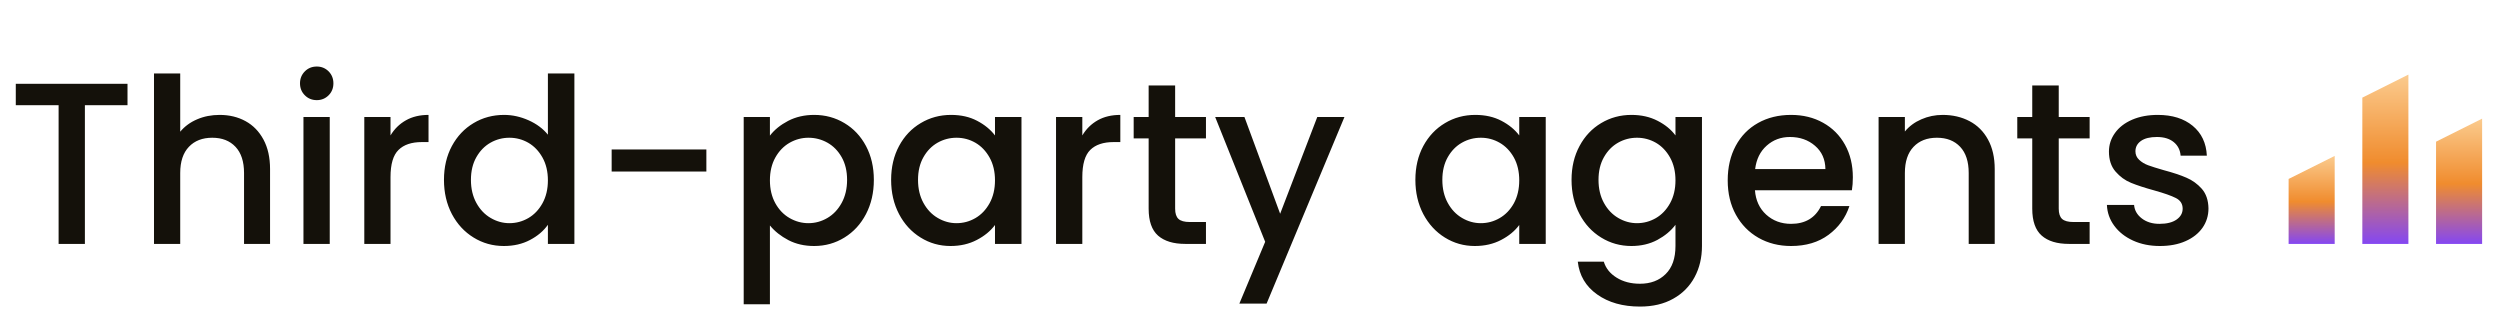
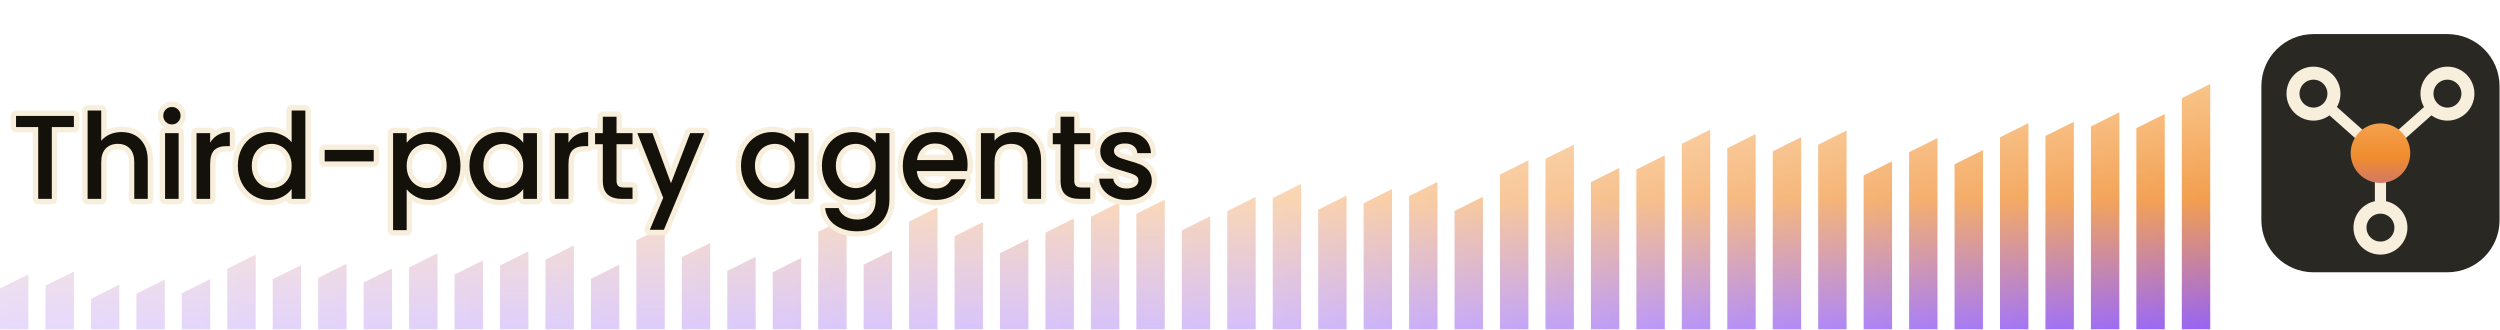
- <svg xmlns="http://www.w3.org/2000/svg" width="369" height="47" viewBox="0 0 369 47" role="img" aria-label="Third-party agents">
+ <svg xmlns="http://www.w3.org/2000/svg" width="880" height="116" viewBox="0 0 880 116" role="img" aria-label="Third-party agents">
  <defs>
-     <linearGradient id="g" x1="0" y1="0" x2="0" y2="1">
+     <linearGradient id="g" gradientUnits="userSpaceOnUse" x1="0" y1="14" x2="0" y2="116">
+       <stop offset="0" stop-color="#FBCB8E" />
+       <stop offset=".55" stop-color="#F08C2E" />
+       <stop offset="1" stop-color="#8447F2" />
+     </linearGradient>
+     <linearGradient id="gb" x1="0" y1="0" x2="0" y2="1">
+       <stop offset="0" stop-color="#FBCB8E" />
+       <stop offset=".52" stop-color="#F08C2E" />
+       <stop offset="1" stop-color="#8447F2" />
+     </linearGradient>
+     <linearGradient id="ig" gradientUnits="userSpaceOnUse" x1="0" y1="6" x2="0" y2="58">
      <stop offset="0" stop-color="#FBCB8E" />
      <stop offset=".52" stop-color="#F08C2E" />
      <stop offset="1" stop-color="#8447F2" />
    </linearGradient>
  </defs>
-   <style>.t{fill:#14110A}.b{fill:url(#g)}@media (prefers-color-scheme:dark){.t{fill:#F8EEDC}}</style>
-   <path class="t" d="M2.33 12.37L18.82 12.37L18.82 15.53L12.53 15.53L12.53 36L8.65 36L8.65 15.53L2.33 15.53L2.33 12.37ZM32.42 16.96Q34.56 16.96 36.24 17.88Q37.92 18.80 38.89 20.60Q39.86 22.40 39.86 24.95L39.86 24.95L39.86 36L36.02 36L36.02 25.53Q36.02 23.01 34.76 21.67Q33.50 20.33 31.33 20.33L31.33 20.33Q29.15 20.33 27.88 21.67Q26.60 23.01 26.60 25.53L26.60 25.53L26.60 36L22.73 36L22.73 10.84L26.60 10.84L26.60 19.44Q27.59 18.25 29.10 17.61Q30.61 16.96 32.42 16.96L32.42 16.96ZM46.76 14.78Q45.71 14.78 45.00 14.07Q44.28 13.36 44.28 12.30L44.28 12.30Q44.28 11.25 45.00 10.53Q45.71 9.82 46.76 9.82L46.76 9.82Q47.78 9.82 48.50 10.53Q49.21 11.25 49.21 12.30L49.21 12.30Q49.21 13.36 48.50 14.07Q47.78 14.78 46.76 14.78L46.76 14.78ZM44.79 17.27L48.67 17.27L48.67 36L44.79 36L44.79 17.27ZM57.64 19.99Q58.49 18.56 59.91 17.76Q61.32 16.96 63.25 16.96L63.25 16.96L63.25 20.97L62.27 20.97Q59.99 20.97 58.82 22.13Q57.64 23.28 57.64 26.14L57.64 26.14L57.64 36L53.77 36L53.77 17.27L57.64 17.27L57.64 19.99ZM65.53 26.55Q65.53 23.73 66.70 21.55Q67.88 19.37 69.90 18.17Q71.92 16.96 74.41 16.96L74.41 16.96Q76.24 16.96 78.03 17.76Q79.81 18.56 80.87 19.88L80.87 19.88L80.87 10.84L84.78 10.84L84.78 36L80.87 36L80.87 33.18Q79.91 34.54 78.23 35.42Q76.55 36.31 74.37 36.31L74.37 36.31Q71.92 36.31 69.90 35.06Q67.88 33.82 66.70 31.60Q65.53 29.37 65.53 26.55L65.53 26.55ZM80.87 26.62Q80.87 24.68 80.07 23.25Q79.27 21.82 77.98 21.07Q76.68 20.33 75.19 20.33L75.19 20.33Q73.69 20.33 72.40 21.06Q71.11 21.79 70.31 23.20Q69.51 24.61 69.51 26.55L69.51 26.55Q69.51 28.49 70.31 29.95Q71.11 31.41 72.42 32.17Q73.73 32.94 75.19 32.94L75.19 32.94Q76.68 32.94 77.98 32.19Q79.27 31.44 80.07 30.00Q80.87 28.55 80.87 26.62L80.87 26.62ZM90.28 22.06L104.26 22.06L104.26 25.32L90.28 25.32L90.28 22.06ZM113.64 20.02Q114.63 18.73 116.33 17.84Q118.03 16.96 120.17 16.96L120.17 16.96Q122.62 16.96 124.64 18.17Q126.66 19.37 127.82 21.55Q128.98 23.73 128.98 26.55L128.98 26.55Q128.98 29.37 127.82 31.60Q126.66 33.82 124.64 35.06Q122.62 36.31 120.17 36.31L120.17 36.31Q118.03 36.31 116.36 35.44Q114.70 34.57 113.64 33.28L113.64 33.28L113.64 44.91L109.77 44.91L109.77 17.27L113.64 17.27L113.64 20.02ZM125.03 26.55Q125.03 24.61 124.23 23.20Q123.43 21.79 122.13 21.06Q120.82 20.33 119.32 20.33L119.32 20.33Q117.86 20.33 116.55 21.07Q115.24 21.82 114.44 23.25Q113.64 24.68 113.64 26.62L113.64 26.62Q113.64 28.55 114.44 30.00Q115.24 31.44 116.55 32.19Q117.86 32.94 119.32 32.94L119.32 32.94Q120.82 32.94 122.13 32.17Q123.43 31.41 124.23 29.95Q125.03 28.49 125.03 26.55L125.03 26.55ZM131.53 26.55Q131.53 23.73 132.70 21.55Q133.87 19.37 135.90 18.17Q137.92 16.96 140.37 16.96L140.37 16.96Q142.58 16.96 144.22 17.83Q145.87 18.69 146.86 19.99L146.86 19.99L146.86 17.27L150.77 17.27L150.77 36L146.86 36L146.86 33.21Q145.87 34.54 144.17 35.42Q142.47 36.31 140.30 36.31L140.30 36.31Q137.88 36.31 135.88 35.06Q133.87 33.82 132.70 31.60Q131.53 29.37 131.53 26.55L131.53 26.55ZM146.86 26.62Q146.86 24.68 146.06 23.25Q145.26 21.82 143.97 21.07Q142.68 20.33 141.18 20.33L141.18 20.33Q139.69 20.33 138.39 21.06Q137.10 21.79 136.30 23.20Q135.50 24.61 135.50 26.55L135.50 26.55Q135.50 28.49 136.30 29.95Q137.10 31.41 138.41 32.17Q139.72 32.94 141.18 32.94L141.18 32.94Q142.68 32.94 143.97 32.19Q145.26 31.44 146.06 30.00Q146.86 28.55 146.86 26.62L146.86 26.62ZM159.75 19.99Q160.60 18.56 162.01 17.76Q163.42 16.96 165.36 16.96L165.36 16.96L165.36 20.97L164.37 20.97Q162.09 20.97 160.92 22.13Q159.75 23.28 159.75 26.14L159.75 26.14L159.75 36L155.87 36L155.87 17.27L159.75 17.27L159.75 19.99ZM178.00 20.43L173.45 20.43L173.45 30.80Q173.45 31.85 173.94 32.31Q174.43 32.77 175.62 32.77L175.62 32.77L178.00 32.77L178.00 36L174.94 36Q172.33 36 170.93 34.78Q169.54 33.55 169.54 30.80L169.54 30.80L169.54 20.43L167.33 20.43L167.33 17.27L169.54 17.27L169.54 12.61L173.45 12.61L173.45 17.27L178.00 17.27L178.00 20.43ZM194.43 17.27L198.44 17.27L186.95 44.81L182.93 44.81L186.74 35.69L179.36 17.27L183.68 17.27L188.95 31.55L194.43 17.27ZM208.91 26.55Q208.91 23.73 210.08 21.55Q211.26 19.37 213.28 18.17Q215.30 16.96 217.75 16.96L217.75 16.96Q219.96 16.96 221.61 17.83Q223.26 18.69 224.24 19.99L224.24 19.99L224.24 17.27L228.15 17.27L228.15 36L224.24 36L224.24 33.21Q223.26 34.54 221.56 35.42Q219.86 36.31 217.68 36.31L217.68 36.31Q215.27 36.31 213.26 35.06Q211.26 33.82 210.08 31.60Q208.91 29.37 208.91 26.55L208.91 26.55ZM224.24 26.62Q224.24 24.68 223.45 23.25Q222.65 21.82 221.35 21.07Q220.06 20.33 218.57 20.33L218.57 20.33Q217.07 20.33 215.78 21.06Q214.49 21.79 213.69 23.20Q212.89 24.61 212.89 26.55L212.89 26.55Q212.89 28.49 213.69 29.95Q214.49 31.41 215.80 32.17Q217.10 32.94 218.57 32.94L218.57 32.94Q220.06 32.94 221.35 32.19Q222.65 31.44 223.45 30.00Q224.24 28.55 224.24 26.62L224.24 26.62ZM240.80 16.96Q242.98 16.96 244.66 17.83Q246.34 18.69 247.30 19.99L247.30 19.99L247.30 17.27L251.21 17.27L251.21 36.31Q251.21 38.89 250.12 40.91Q249.03 42.94 246.97 44.09Q244.92 45.25 242.06 45.25L242.06 45.25Q238.25 45.25 235.74 43.46Q233.22 41.68 232.88 38.62L232.88 38.62L236.72 38.62Q237.16 40.08 238.61 40.98Q240.05 41.88 242.06 41.88L242.06 41.88Q244.41 41.88 245.85 40.45Q247.30 39.03 247.30 36.31L247.30 36.31L247.30 33.18Q246.31 34.50 244.63 35.41Q242.94 36.31 240.80 36.31L240.80 36.31Q238.35 36.31 236.33 35.06Q234.31 33.82 233.14 31.60Q231.96 29.37 231.96 26.55L231.96 26.55Q231.96 23.73 233.14 21.55Q234.31 19.37 236.33 18.17Q238.35 16.96 240.80 16.96L240.80 16.96ZM247.30 26.62Q247.30 24.68 246.50 23.25Q245.70 21.82 244.41 21.07Q243.11 20.33 241.62 20.33L241.62 20.33Q240.12 20.33 238.83 21.06Q237.54 21.79 236.74 23.20Q235.94 24.61 235.94 26.55L235.94 26.55Q235.94 28.49 236.74 29.95Q237.54 31.41 238.85 32.17Q240.16 32.94 241.62 32.94L241.62 32.94Q243.11 32.94 244.41 32.19Q245.70 31.44 246.50 30.00Q247.30 28.55 247.30 26.62L247.30 26.62ZM273.48 26.17Q273.48 27.23 273.34 28.08L273.34 28.08L259.03 28.08Q259.20 30.32 260.69 31.68Q262.19 33.04 264.36 33.04L264.36 33.04Q267.49 33.04 268.78 30.42L268.78 30.42L272.97 30.42Q272.12 33.01 269.89 34.66Q267.66 36.31 264.36 36.31L264.36 36.31Q261.68 36.31 259.55 35.10Q257.43 33.89 256.22 31.70Q255.01 29.51 255.01 26.62L255.01 26.62Q255.01 23.73 256.19 21.53Q257.36 19.34 259.49 18.15Q261.61 16.96 264.36 16.96L264.36 16.96Q267.02 16.96 269.09 18.12Q271.16 19.27 272.32 21.36Q273.48 23.45 273.48 26.17L273.48 26.17ZM259.06 24.95L269.43 24.95Q269.40 22.81 267.90 21.52Q266.40 20.22 264.19 20.22L264.19 20.22Q262.19 20.22 260.76 21.50Q259.33 22.77 259.06 24.95L259.06 24.95ZM286.74 16.96Q288.95 16.96 290.70 17.88Q292.45 18.80 293.43 20.60Q294.42 22.40 294.42 24.95L294.42 24.95L294.42 36L290.58 36L290.58 25.53Q290.58 23.01 289.32 21.67Q288.06 20.33 285.89 20.33L285.89 20.33Q283.71 20.33 282.44 21.67Q281.16 23.01 281.16 25.53L281.16 25.53L281.16 36L277.28 36L277.28 17.27L281.16 17.27L281.16 19.41Q282.11 18.25 283.59 17.61Q285.07 16.96 286.74 16.96L286.74 16.96ZM308.43 20.43L303.87 20.43L303.87 30.80Q303.87 31.85 304.36 32.31Q304.86 32.77 306.05 32.77L306.05 32.77L308.43 32.77L308.43 36L305.37 36Q302.75 36 301.36 34.78Q299.96 33.55 299.96 30.80L299.96 30.80L299.96 20.43L297.75 20.43L297.75 17.27L299.96 17.27L299.96 12.61L303.87 12.61L303.87 17.27L308.43 17.27L308.43 20.43ZM318.80 36.31Q316.59 36.31 314.84 35.51Q313.09 34.71 312.07 33.33Q311.05 31.95 310.98 30.25L310.98 30.25L314.99 30.25Q315.09 31.44 316.13 32.24Q317.17 33.04 318.73 33.04L318.73 33.04Q320.36 33.04 321.26 32.41Q322.16 31.78 322.16 30.80L322.16 30.80Q322.16 29.74 321.16 29.23Q320.16 28.72 317.98 28.11L317.98 28.11Q315.87 27.53 314.55 26.99Q313.22 26.45 312.25 25.32Q311.28 24.20 311.28 22.37L311.28 22.37Q311.28 20.87 312.17 19.63Q313.05 18.39 314.70 17.67Q316.35 16.96 318.49 16.96L318.49 16.96Q321.69 16.96 323.64 18.57Q325.60 20.19 325.73 22.98L325.73 22.98L321.86 22.98Q321.76 21.72 320.84 20.97Q319.92 20.22 318.36 20.22L318.36 20.22Q316.83 20.22 316.01 20.80Q315.19 21.38 315.19 22.33L315.19 22.33Q315.19 23.08 315.74 23.59Q316.28 24.10 317.06 24.39Q317.85 24.68 319.38 25.12L319.38 25.12Q321.42 25.66 322.72 26.23Q324.03 26.79 324.99 27.87Q325.94 28.96 325.97 30.76L325.97 30.76Q325.97 32.36 325.09 33.62Q324.20 34.88 322.59 35.59Q320.97 36.31 318.80 36.31L318.80 36.31Z" />
-   <path class="b" d="M337.8 26.41L344.6 23.01V36H337.8Z" />
-   <path class="b" d="M348.68 14.41L355.48 11.01V36H348.68Z" />
-   <path class="b" d="M359.56 20.91L366.36 17.51V36H359.56Z" />
+   <style>.t{fill:#14110A;stroke:#F8EEDC;paint-order:stroke;stroke-linejoin:round}@media (prefers-color-scheme:dark){.t{fill:#F8EEDC;stroke:#14110A}}</style>
+   <linearGradient id="fade" x1="0" x2="1">
+     <stop offset="0" stop-color="#fff" stop-opacity=".2" />
+     <stop offset="0.5" stop-color="#fff" stop-opacity=".35" />
+     <stop offset="1" stop-color="#fff" />
+   </linearGradient>
+   <mask id="m">
+     <rect width="880" height="116" fill="url(#fade)" />
+   </mask>
+   <g mask="url(#m)">
+     <path fill="url(#g)" d="M0 101.53L10 96.53V116H0Z" />
+     <path fill="url(#g)" d="M16 100.58L26 95.58V116H16Z" />
+     <path fill="url(#g)" d="M32 105.2L42 100.2V116H32Z" />
+     <path fill="url(#g)" d="M48 103.4L58 98.4V116H48Z" />
+     <path fill="url(#g)" d="M64 103.22L74 98.22V116H64Z" />
+     <path fill="url(#g)" d="M80 94.62L90 89.62V116H80Z" />
+     <path fill="url(#g)" d="M96 98.3L106 93.3V116H96Z" />
+     <path fill="url(#g)" d="M112 97.8L122 92.8V116H112Z" />
+     <path fill="url(#g)" d="M128 99.44L138 94.44V116H128Z" />
+     <path fill="url(#g)" d="M144 94.13L154 89.13V116H144Z" />
+     <path fill="url(#g)" d="M160 96.67L170 91.67V116H160Z" />
+     <path fill="url(#g)" d="M176 93.45L186 88.45V116H176Z" />
+     <path fill="url(#g)" d="M192 91.37L202 86.37V116H192Z" />
+     <path fill="url(#g)" d="M208 98.14L218 93.14V116H208Z" />
+     <path fill="url(#g)" d="M224 84.54L234 79.54V116H224Z" />
+     <path fill="url(#g)" d="M240 90.49L250 85.49V116H240Z" />
+     <path fill="url(#g)" d="M256 95.36L266 90.36V116H256Z" />
+     <path fill="url(#g)" d="M272 95.79L282 90.79V116H272Z" />
+     <path fill="url(#g)" d="M288 81.58L298 76.58V116H288Z" />
+     <path fill="url(#g)" d="M304 93.17L314 88.17V116H304Z" />
+     <path fill="url(#g)" d="M320 77.98L330 72.98V116H320Z" />
+     <path fill="url(#g)" d="M336 83.15L346 78.15V116H336Z" />
+     <path fill="url(#g)" d="M352 89.13L362 84.13V116H352Z" />
+     <path fill="url(#g)" d="M368 81.9L378 76.9V116H368Z" />
+     <path fill="url(#g)" d="M384 76.25L394 71.25V116H384Z" />
+     <path fill="url(#g)" d="M400 75.26L410 70.26V116H400Z" />
+     <path fill="url(#g)" d="M416 81.11L426 76.11V116H416Z" />
+     <path fill="url(#g)" d="M432 74.31L442 69.31V116H432Z" />
+     <path fill="url(#g)" d="M448 69.71L458 64.71V116H448Z" />
+     <path fill="url(#g)" d="M464 73.82L474 68.82V116H464Z" />
+     <path fill="url(#g)" d="M480 71.52L490 66.52V116H480Z" />
+     <path fill="url(#g)" d="M496 69.03L506 64.03V116H496Z" />
+     <path fill="url(#g)" d="M512 74.24L522 69.24V116H512Z" />
+     <path fill="url(#g)" d="M528 61.42L538 56.42V116H528Z" />
+     <path fill="url(#g)" d="M544 55.9L554 50.9V116H544Z" />
+     <path fill="url(#g)" d="M560 64.11L570 59.11V116H560Z" />
+     <path fill="url(#g)" d="M576 59.67L586 54.67V116H576Z" />
+     <path fill="url(#g)" d="M592 50.63L602 45.63V116H592Z" />
+     <path fill="url(#g)" d="M608 52.17L618 47.17V116H608Z" />
+     <path fill="url(#g)" d="M624 53.26L634 48.26V116H624Z" />
+     <path fill="url(#g)" d="M640 50.93L650 45.93V116H640Z" />
+     <path fill="url(#g)" d="M656 61.76L666 56.76V116H656Z" />
+     <path fill="url(#g)" d="M672 53.58L682 48.58V116H672Z" />
+     <path fill="url(#g)" d="M688 57.82L698 52.82V116H688Z" />
+     <path fill="url(#g)" d="M704 48.33L714 43.33V116H704Z" />
+     <path fill="url(#g)" d="M720 47.85L730 42.85V116H720Z" />
+     <path fill="url(#g)" d="M736 44.52L746 39.52V116H736Z" />
+     <path fill="url(#g)" d="M752 45.12L762 40.12V116H752Z" />
+     <path fill="url(#g)" d="M768 34.55L778 29.55V116H768Z" />
+   </g>
+   <path class="t" stroke-width="3.78" d="M5.64 40.81L26.01 40.81L26.01 44.72L18.24 44.72L18.24 70L13.45 70L13.45 44.72L5.64 44.72L5.64 40.81ZM42.81 46.48Q45.45 46.48 47.53 47.61Q49.61 48.75 50.81 50.97Q52.01 53.20 52.01 56.35L52.01 56.35L52.01 70L47.26 70L47.26 57.06Q47.26 53.96 45.71 52.30Q44.15 50.64 41.46 50.64L41.46 50.64Q38.78 50.64 37.20 52.30Q35.63 53.96 35.63 57.06L35.63 57.06L35.63 70L30.84 70L30.84 38.92L35.63 38.92L35.63 49.55Q36.84 48.08 38.71 47.28Q40.58 46.48 42.81 46.48L42.81 46.48ZM60.53 43.79Q59.23 43.79 58.35 42.91Q57.47 42.03 57.47 40.73L57.47 40.73Q57.47 39.42 58.35 38.54Q59.23 37.66 60.53 37.66L60.53 37.66Q61.79 37.66 62.67 38.54Q63.56 39.42 63.56 40.73L63.56 40.73Q63.56 42.03 62.67 42.91Q61.79 43.79 60.53 43.79L60.53 43.79ZM58.10 46.86L62.88 46.86L62.88 70L58.10 70L58.10 46.86ZM73.97 50.22Q75.02 48.45 76.77 47.47Q78.51 46.48 80.90 46.48L80.90 46.48L80.90 51.44L79.68 51.44Q76.87 51.44 75.42 52.86Q73.97 54.29 73.97 57.82L73.97 57.82L73.97 70L69.18 70L69.18 46.86L73.97 46.86L73.97 50.22ZM83.72 58.32Q83.72 54.84 85.17 52.15Q86.61 49.46 89.11 47.97Q91.61 46.48 94.68 46.48L94.68 46.48Q96.95 46.48 99.15 47.47Q101.36 48.45 102.66 50.09L102.66 50.09L102.66 38.92L107.49 38.92L107.49 70L102.66 70L102.66 66.51Q101.48 68.19 99.40 69.29Q97.32 70.38 94.64 70.38L94.64 70.38Q91.61 70.38 89.11 68.84Q86.61 67.31 85.17 64.56Q83.72 61.81 83.72 58.32L83.72 58.32ZM102.66 58.41Q102.66 56.01 101.67 54.25Q100.68 52.49 99.09 51.56Q97.49 50.64 95.64 50.64L95.64 50.64Q93.80 50.64 92.20 51.54Q90.60 52.44 89.62 54.19Q88.63 55.93 88.63 58.32L88.63 58.32Q88.63 60.72 89.62 62.52Q90.60 64.33 92.22 65.28Q93.84 66.22 95.64 66.22L95.64 66.22Q97.49 66.22 99.09 65.30Q100.68 64.37 101.67 62.59Q102.66 60.80 102.66 58.41L102.66 58.41ZM114.29 52.78L131.55 52.78L131.55 56.81L114.29 56.81L114.29 52.78ZM143.15 50.26Q144.36 48.66 146.46 47.57Q148.56 46.48 151.21 46.48L151.21 46.48Q154.23 46.48 156.73 47.97Q159.23 49.46 160.66 52.15Q162.09 54.84 162.09 58.32L162.09 58.32Q162.09 61.81 160.66 64.56Q159.23 67.31 156.73 68.84Q154.23 70.38 151.21 70.38L151.21 70.38Q148.56 70.38 146.51 69.31Q144.45 68.24 143.15 66.64L143.15 66.64L143.15 81.00L138.36 81.00L138.36 46.86L143.15 46.86L143.15 50.26ZM157.22 58.32Q157.22 55.93 156.23 54.19Q155.24 52.44 153.63 51.54Q152.01 50.64 150.16 50.64L150.16 50.64Q148.35 50.64 146.74 51.56Q145.12 52.49 144.13 54.25Q143.15 56.01 143.15 58.41L143.15 58.41Q143.15 60.80 144.13 62.59Q145.12 64.37 146.74 65.30Q148.35 66.22 150.16 66.22L150.16 66.22Q152.01 66.22 153.63 65.28Q155.24 64.33 156.23 62.52Q157.22 60.72 157.22 58.32L157.22 58.32ZM165.24 58.32Q165.24 54.84 166.69 52.15Q168.14 49.46 170.63 47.97Q173.13 46.48 176.16 46.48L176.16 46.48Q178.89 46.48 180.93 47.55Q182.96 48.62 184.18 50.22L184.18 50.22L184.18 46.86L189.01 46.86L189.01 70L184.18 70L184.18 66.56Q182.96 68.19 180.86 69.29Q178.76 70.38 176.07 70.38L176.07 70.38Q173.09 70.38 170.61 68.84Q168.14 67.31 166.69 64.56Q165.24 61.81 165.24 58.32L165.24 58.32ZM184.18 58.41Q184.18 56.01 183.19 54.25Q182.21 52.49 180.61 51.56Q179.01 50.64 177.17 50.64L177.17 50.64Q175.32 50.64 173.72 51.54Q172.13 52.44 171.14 54.19Q170.15 55.93 170.15 58.32L170.15 58.32Q170.15 60.72 171.14 62.52Q172.13 64.33 173.74 65.28Q175.36 66.22 177.17 66.22L177.17 66.22Q179.01 66.22 180.61 65.30Q182.21 64.37 183.19 62.59Q184.18 60.80 184.18 58.41L184.18 58.41ZM200.10 50.22Q201.15 48.45 202.89 47.47Q204.63 46.48 207.03 46.48L207.03 46.48L207.03 51.44L205.81 51.44Q203.00 51.44 201.55 52.86Q200.10 54.29 200.10 57.82L200.10 57.82L200.10 70L195.31 70L195.31 46.86L200.10 46.86L200.10 50.22ZM222.65 50.76L217.02 50.76L217.02 63.57Q217.02 64.88 217.63 65.44Q218.24 66.01 219.71 66.01L219.71 66.01L222.65 66.01L222.65 70L218.87 70Q215.64 70 213.92 68.49Q212.19 66.98 212.19 63.57L212.19 63.57L212.19 50.76L209.46 50.76L209.46 46.86L212.19 46.86L212.19 41.10L217.02 41.10L217.02 46.86L222.65 46.86L222.65 50.76ZM242.94 46.86L247.89 46.86L233.70 80.88L228.74 80.88L233.45 69.62L224.33 46.86L229.67 46.86L236.18 64.50L242.94 46.86ZM260.83 58.32Q260.83 54.84 262.28 52.15Q263.73 49.46 266.23 47.97Q268.73 46.48 271.75 46.48L271.75 46.48Q274.48 46.48 276.52 47.55Q278.55 48.62 279.77 50.22L279.77 50.22L279.77 46.86L284.60 46.86L284.60 70L279.77 70L279.77 66.56Q278.55 68.19 276.45 69.29Q274.35 70.38 271.67 70.38L271.67 70.38Q268.68 70.38 266.21 68.84Q263.73 67.31 262.28 64.56Q260.83 61.81 260.83 58.32L260.83 58.32ZM279.77 58.41Q279.77 56.01 278.79 54.25Q277.80 52.49 276.20 51.56Q274.61 50.64 272.76 50.64L272.76 50.64Q270.91 50.64 269.31 51.54Q267.72 52.44 266.73 54.19Q265.74 55.93 265.74 58.32L265.74 58.32Q265.74 60.72 266.73 62.52Q267.72 64.33 269.34 65.28Q270.95 66.22 272.76 66.22L272.76 66.22Q274.61 66.22 276.20 65.30Q277.80 64.37 278.79 62.59Q279.77 60.80 279.77 58.41L279.77 58.41ZM300.23 46.48Q302.91 46.48 304.99 47.55Q307.07 48.62 308.25 50.22L308.25 50.22L308.25 46.86L313.08 46.86L313.08 70.38Q313.08 73.57 311.73 76.07Q310.39 78.57 307.85 80.00Q305.31 81.42 301.78 81.42L301.78 81.42Q297.08 81.42 293.97 79.22Q290.86 77.01 290.44 73.23L290.44 73.23L295.19 73.23Q295.73 75.04 297.52 76.15Q299.30 77.27 301.78 77.27L301.78 77.27Q304.68 77.27 306.46 75.50Q308.25 73.74 308.25 70.38L308.25 70.38L308.25 66.51Q307.03 68.15 304.95 69.27Q302.87 70.38 300.23 70.38L300.23 70.38Q297.20 70.38 294.70 68.84Q292.20 67.31 290.75 64.56Q289.31 61.81 289.31 58.32L289.31 58.32Q289.31 54.84 290.75 52.15Q292.20 49.46 294.70 47.97Q297.20 46.48 300.23 46.48L300.23 46.48ZM308.25 58.41Q308.25 56.01 307.26 54.25Q306.27 52.49 304.68 51.56Q303.08 50.64 301.23 50.64L301.23 50.64Q299.39 50.64 297.79 51.54Q296.19 52.44 295.21 54.19Q294.22 55.93 294.22 58.32L294.22 58.32Q294.22 60.72 295.21 62.52Q296.19 64.33 297.81 65.28Q299.43 66.22 301.23 66.22L301.23 66.22Q303.08 66.22 304.68 65.30Q306.27 64.37 307.26 62.59Q308.25 60.80 308.25 58.41L308.25 58.41ZM340.59 57.86Q340.59 59.16 340.42 60.21L340.42 60.21L322.74 60.21Q322.95 62.99 324.80 64.67Q326.64 66.35 329.33 66.35L329.33 66.35Q333.20 66.35 334.79 63.11L334.79 63.11L339.96 63.11Q338.91 66.30 336.16 68.34Q333.41 70.38 329.33 70.38L329.33 70.38Q326.01 70.38 323.39 68.89Q320.76 67.40 319.27 64.69Q317.78 61.98 317.78 58.41L317.78 58.41Q317.78 54.84 319.23 52.13Q320.68 49.42 323.31 47.95Q325.93 46.48 329.33 46.48L329.33 46.48Q332.61 46.48 335.17 47.91Q337.73 49.34 339.16 51.92Q340.59 54.50 340.59 57.86L340.59 57.86ZM322.78 56.35L335.59 56.35Q335.55 53.70 333.70 52.11Q331.85 50.51 329.12 50.51L329.12 50.51Q326.64 50.51 324.88 52.09Q323.12 53.66 322.78 56.35L322.78 56.35ZM356.97 46.48Q359.70 46.48 361.86 47.61Q364.02 48.75 365.24 50.97Q366.46 53.20 366.46 56.35L366.46 56.35L366.46 70L361.71 70L361.71 57.06Q361.71 53.96 360.16 52.30Q358.61 50.64 355.92 50.64L355.92 50.64Q353.23 50.64 351.65 52.30Q350.08 53.96 350.08 57.06L350.08 57.06L350.08 70L345.29 70L345.29 46.86L350.08 46.86L350.08 49.50Q351.26 48.08 353.08 47.28Q354.91 46.48 356.97 46.48L356.97 46.48ZM383.76 50.76L378.14 50.76L378.14 63.57Q378.14 64.88 378.75 65.44Q379.35 66.01 380.82 66.01L380.82 66.01L383.76 66.01L383.76 70L379.98 70Q376.75 70 375.03 68.49Q373.31 66.98 373.31 63.57L373.31 63.57L373.31 50.76L370.58 50.76L370.58 46.86L373.31 46.86L373.31 41.10L378.14 41.10L378.14 46.86L383.76 46.86L383.76 50.76ZM396.57 70.38Q393.84 70.38 391.68 69.39Q389.52 68.40 388.26 66.70Q387.00 65.00 386.91 62.90L386.91 62.90L391.87 62.90Q392.00 64.37 393.28 65.36Q394.56 66.35 396.49 66.35L396.49 66.35Q398.51 66.35 399.62 65.57Q400.73 64.79 400.73 63.57L400.73 63.57Q400.73 62.27 399.49 61.64Q398.25 61.01 395.57 60.26L395.57 60.26Q392.96 59.54 391.32 58.87Q389.69 58.20 388.49 56.81Q387.29 55.43 387.29 53.16L387.29 53.16Q387.29 51.31 388.38 49.78Q389.48 48.24 391.51 47.36Q393.55 46.48 396.20 46.48L396.20 46.48Q400.14 46.48 402.56 48.47Q404.97 50.47 405.14 53.91L405.14 53.91L400.35 53.91Q400.23 52.36 399.09 51.44Q397.96 50.51 396.03 50.51L396.03 50.51Q394.14 50.51 393.13 51.23Q392.12 51.94 392.12 53.12L392.12 53.12Q392.12 54.04 392.79 54.67Q393.47 55.30 394.43 55.66Q395.40 56.01 397.29 56.56L397.29 56.56Q399.81 57.23 401.43 57.92Q403.04 58.62 404.22 59.96Q405.39 61.31 405.44 63.53L405.44 63.53Q405.44 65.51 404.34 67.06Q403.25 68.61 401.26 69.50Q399.26 70.38 396.57 70.38L396.57 70.38Z" />
+   <g transform="translate(796 12) scale(1.31)">
+     <rect width="64" height="64" rx="14" fill="#2A2823" />
+     <path d="M14 16L32 32 50 16M32 32v20" fill="none" stroke="#F8EEDC" stroke-width="3" stroke-linecap="round" stroke-linejoin="round" />
+     <circle cx="32" cy="32" r="8" fill="url(#ig)" />
+     <circle cx="14" cy="16" r="5.5" fill="#2A2823" stroke="#F8EEDC" stroke-width="3.5" />
+     <circle cx="50" cy="16" r="5.5" fill="#2A2823" stroke="#F8EEDC" stroke-width="3.5" />
+     <circle cx="32" cy="52" r="5.5" fill="#2A2823" stroke="#F8EEDC" stroke-width="3.5" />
+   </g>
</svg>
